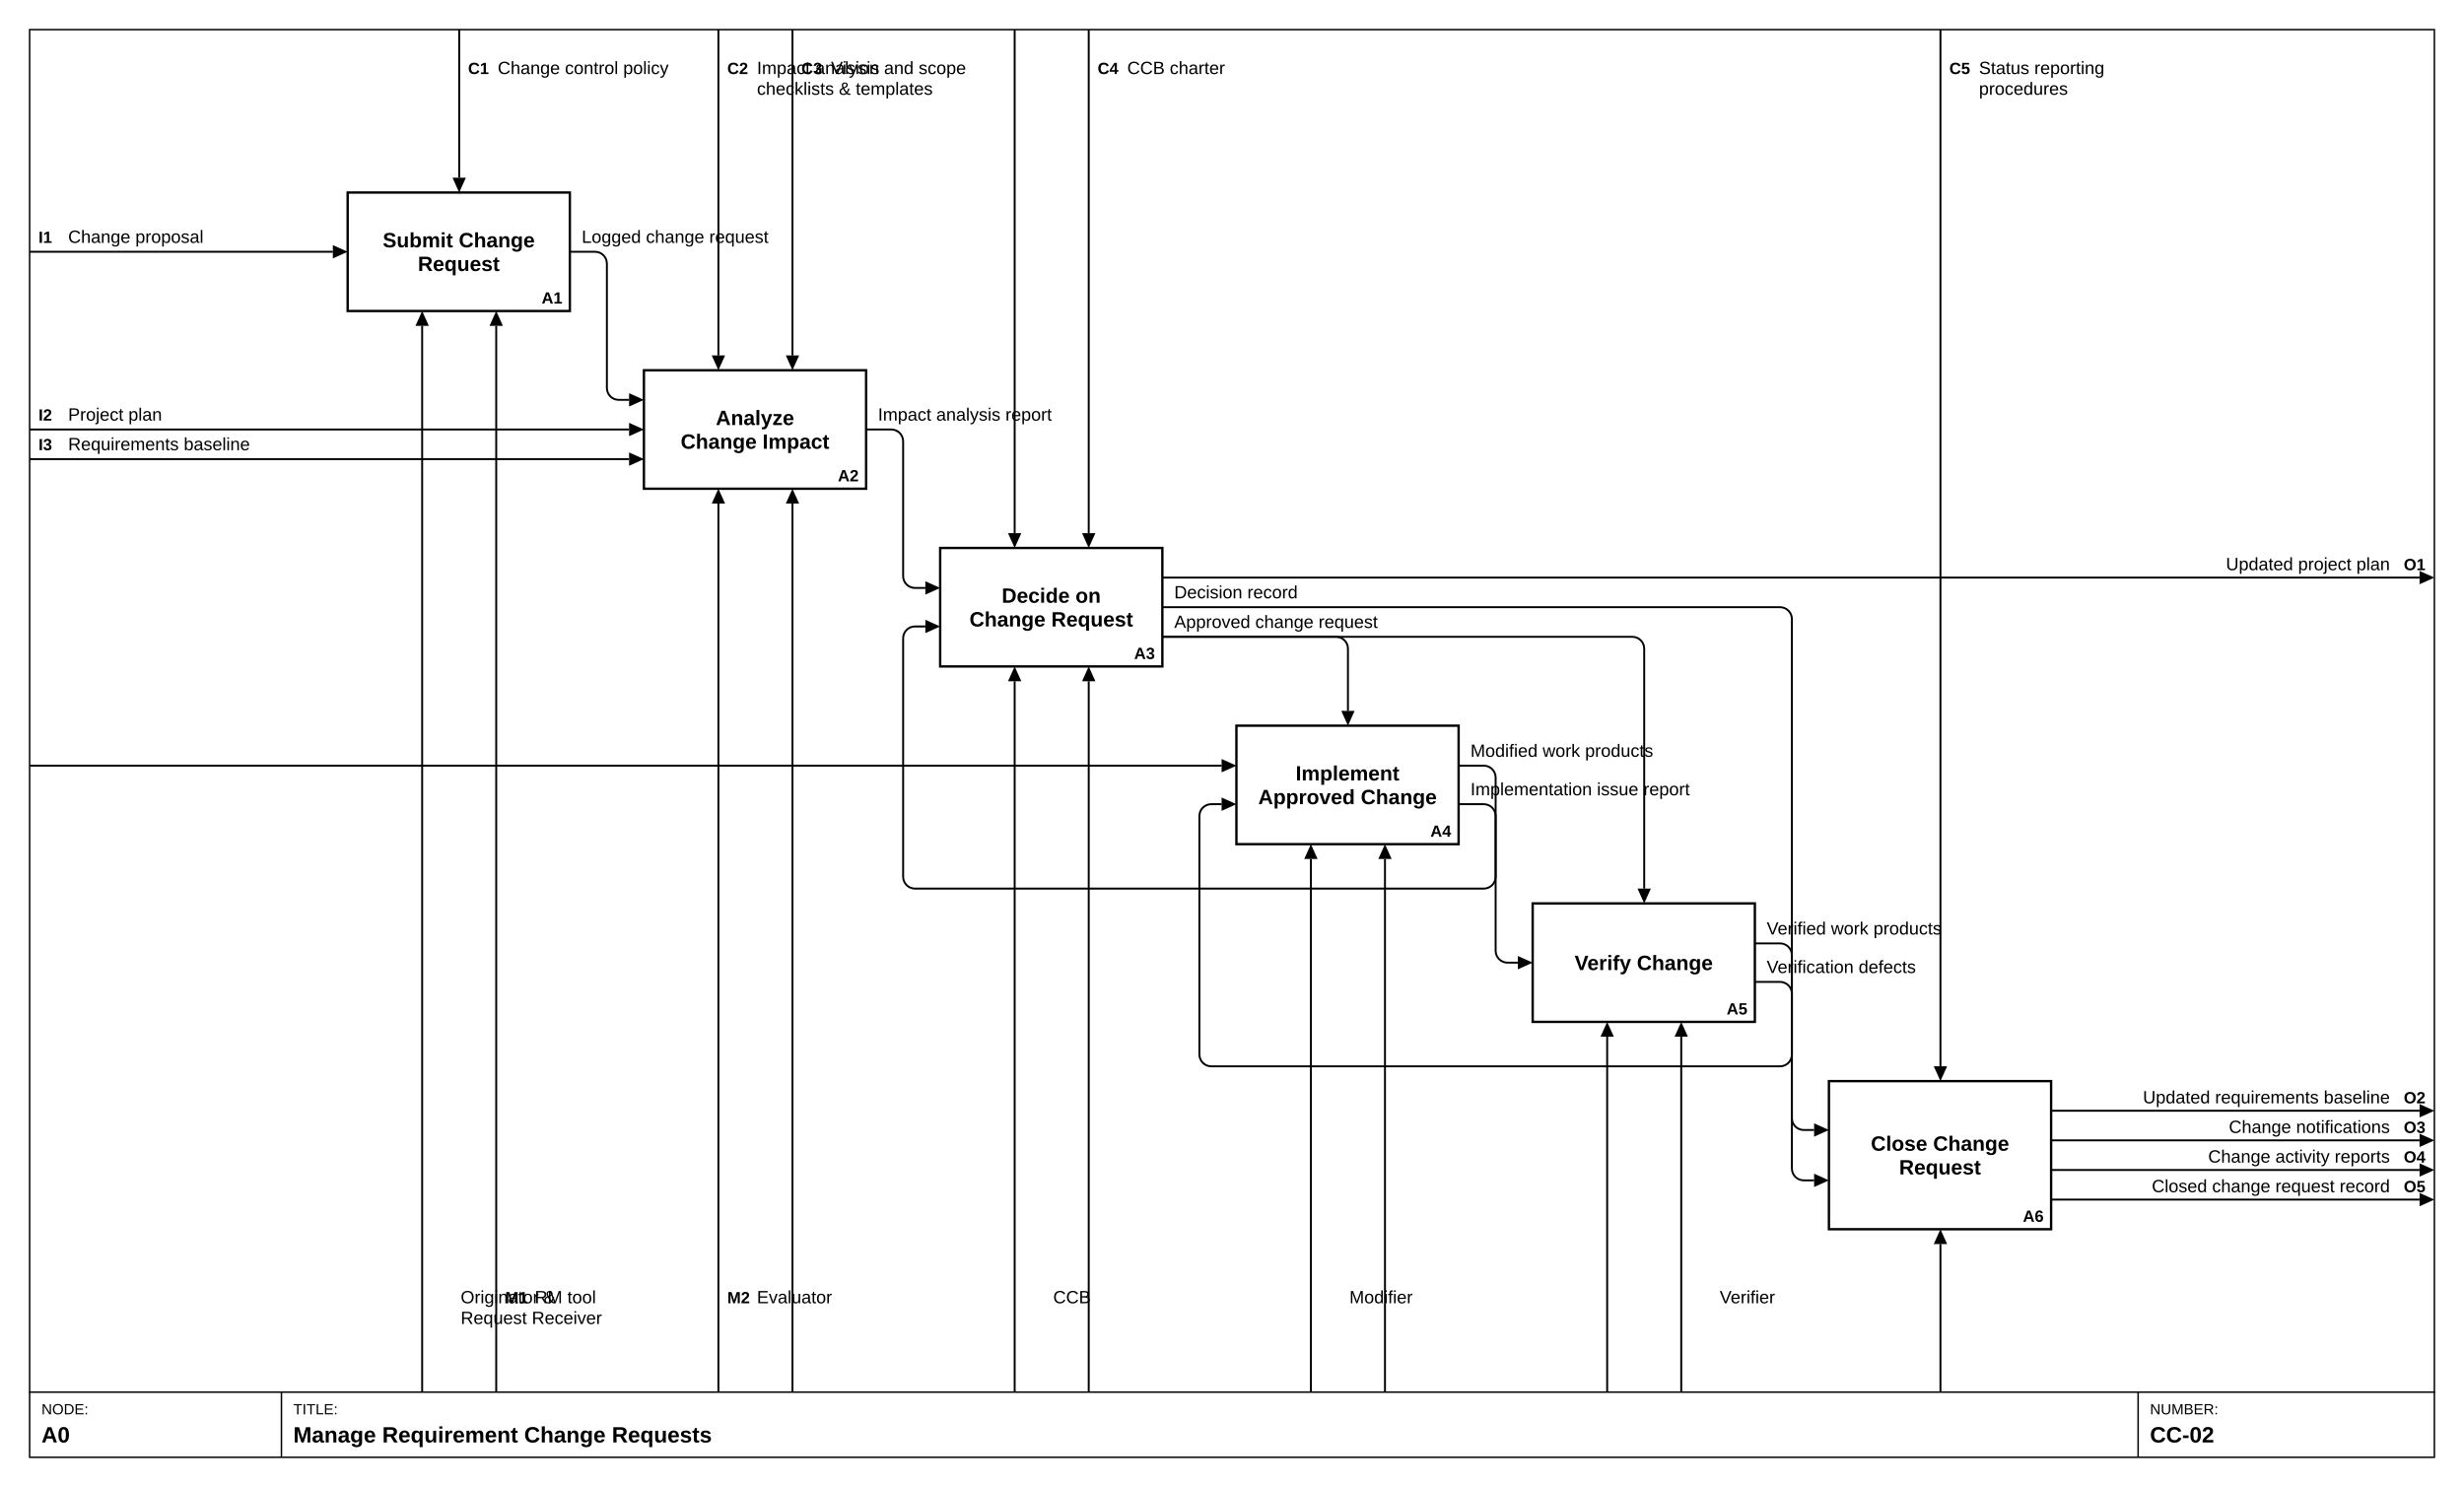
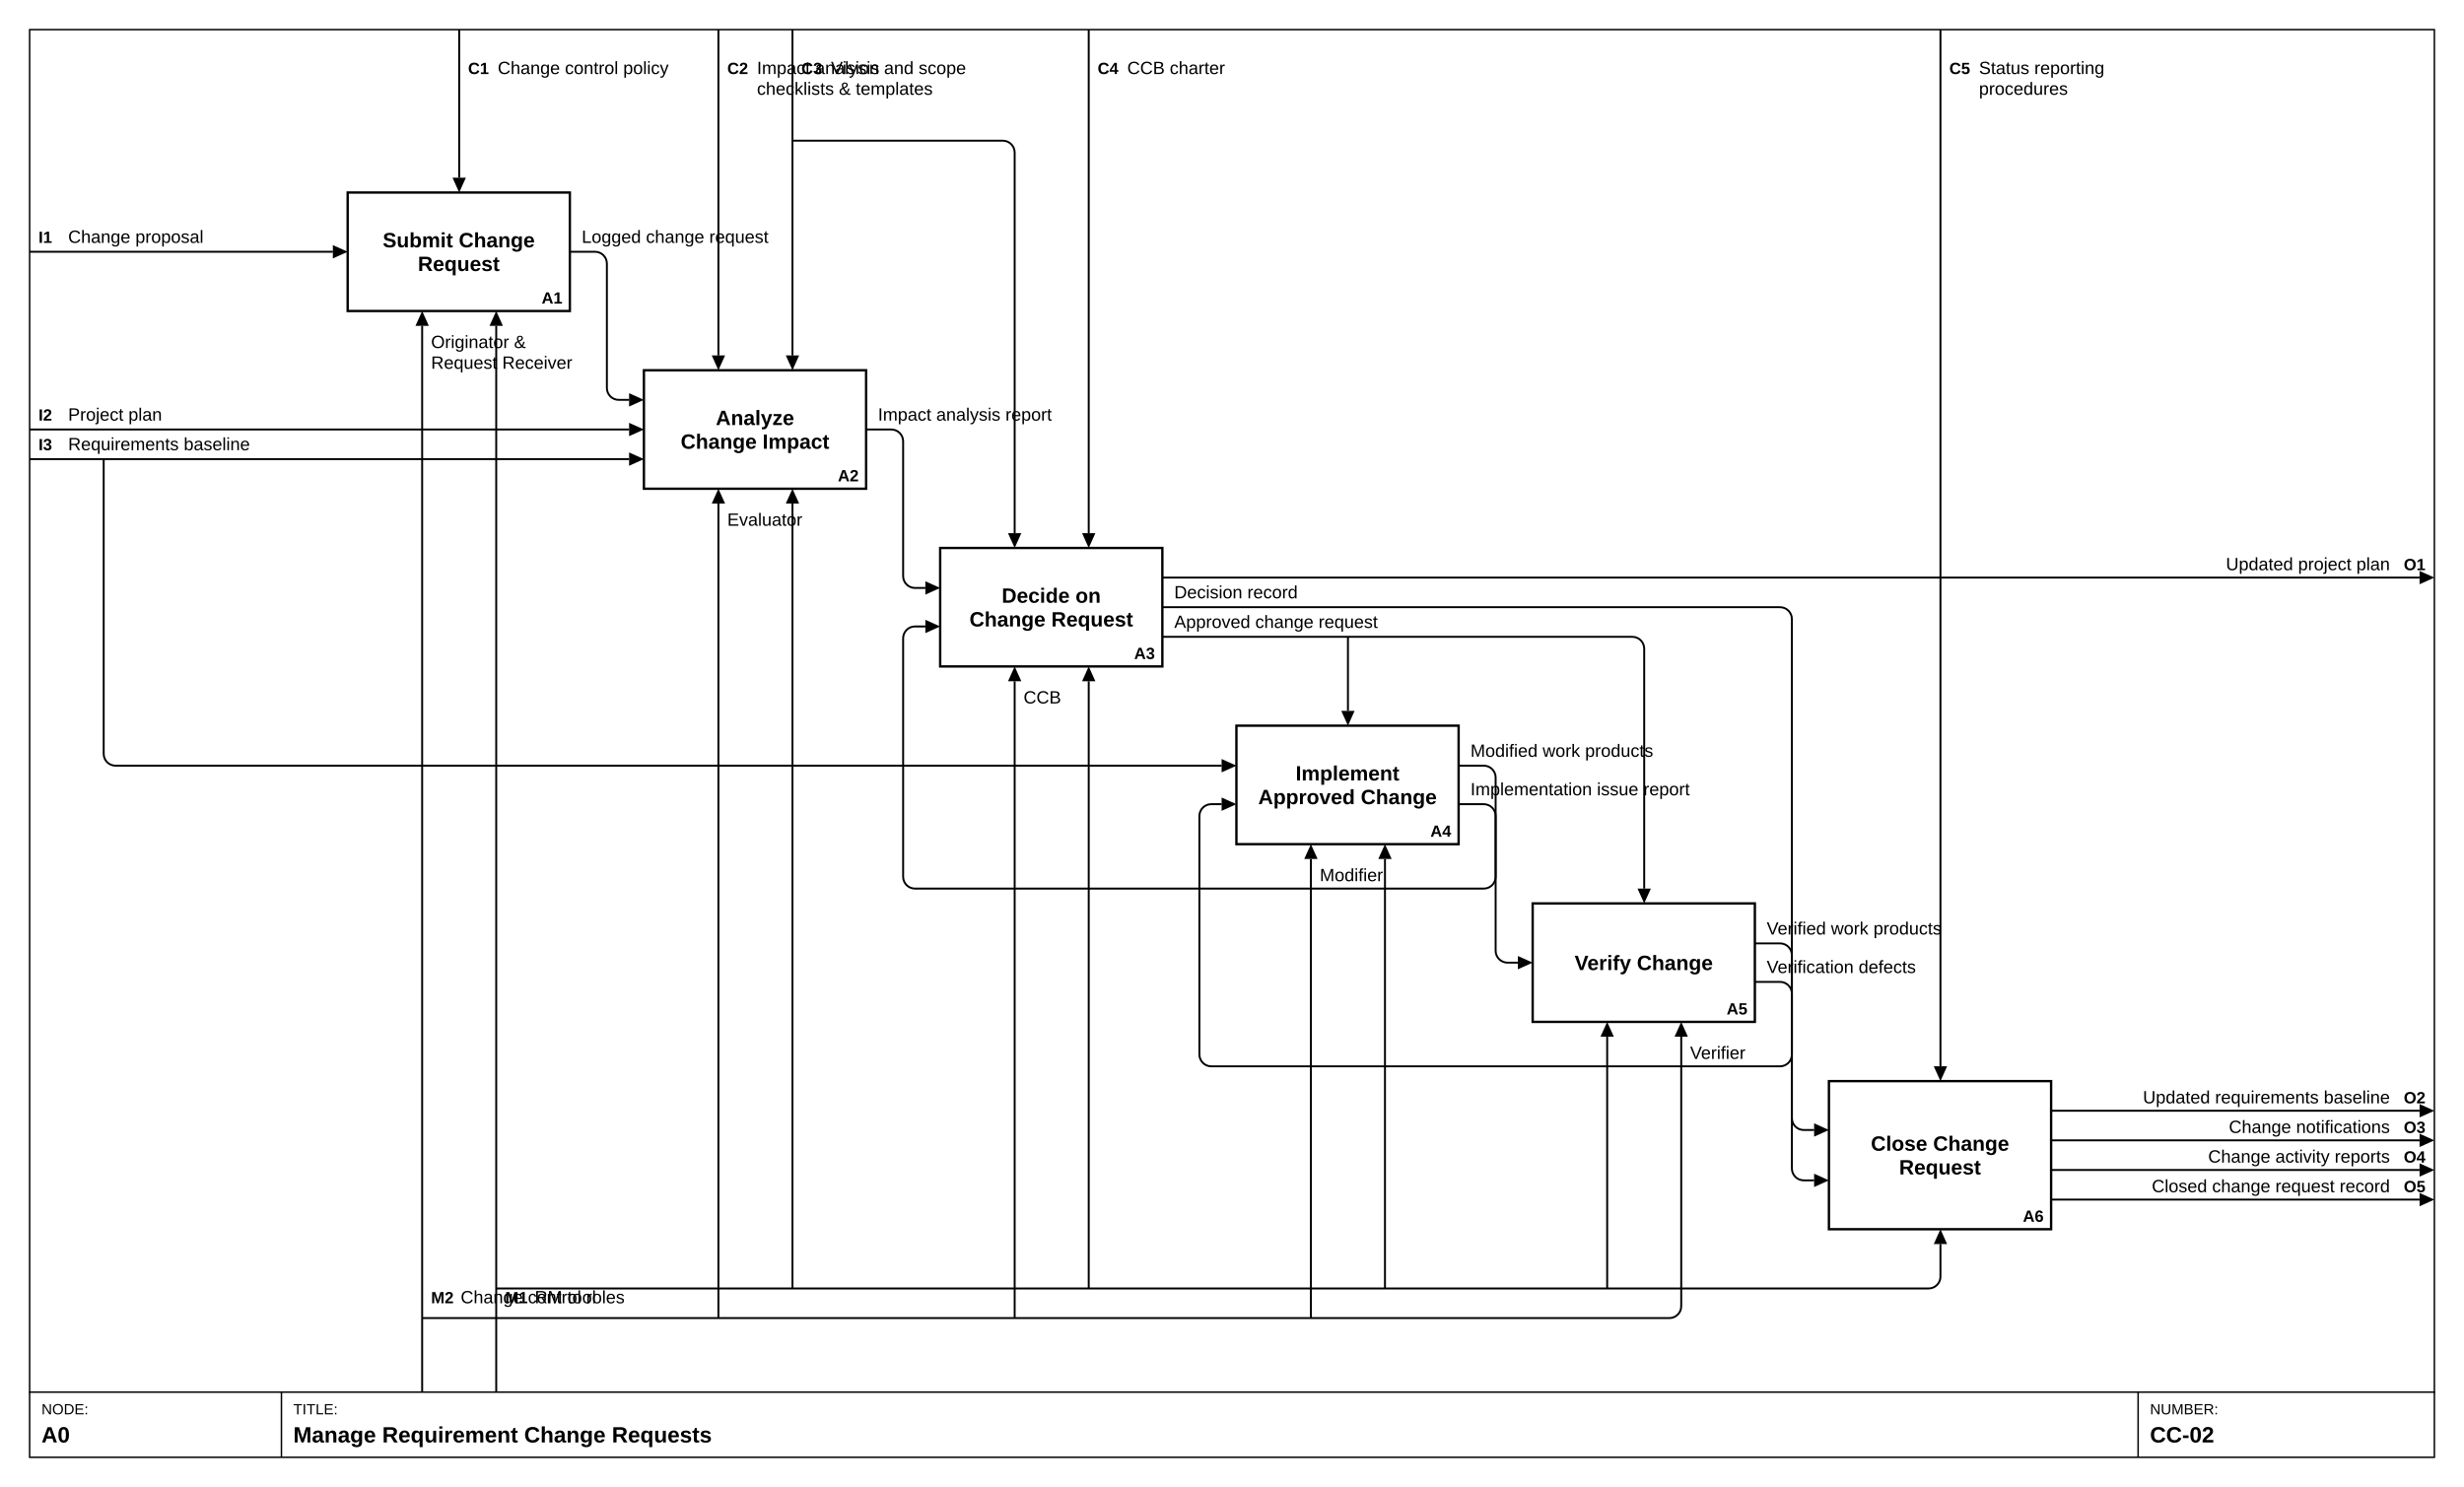
<svg xmlns="http://www.w3.org/2000/svg" width="1663.45" height="1004" viewBox="0 0 1663.45 1004">
  <rect width="1663.45" height="1004" fill="#fff" />
  <rect x="20" y="20" width="1623.45" height="920" fill="none" stroke="#000" stroke-width="1" />
  <rect x="234.71" y="130" width="150" height="80" fill="#fff" stroke="#000" stroke-width="1.6" />
  <text x="309.71" y="167" font-family="Liberation Sans, Arial, Helvetica, sans-serif" font-size="14" text-anchor="middle" font-weight="bold" fill="#000">Submit Change</text>
  <text x="309.71" y="183" font-family="Liberation Sans, Arial, Helvetica, sans-serif" font-size="14" text-anchor="middle" font-weight="bold" fill="#000">Request</text>
  <text x="379.71" y="205" font-family="Liberation Sans, Arial, Helvetica, sans-serif" font-size="11" text-anchor="end" font-weight="bold" fill="#000">A1</text>
  <rect x="434.71" y="250" width="150" height="80" fill="#fff" stroke="#000" stroke-width="1.6" />
  <text x="509.71" y="287" font-family="Liberation Sans, Arial, Helvetica, sans-serif" font-size="14" text-anchor="middle" font-weight="bold" fill="#000">Analyze</text>
  <text x="509.71" y="303" font-family="Liberation Sans, Arial, Helvetica, sans-serif" font-size="14" text-anchor="middle" font-weight="bold" fill="#000">Change Impact</text>
  <text x="579.71" y="325" font-family="Liberation Sans, Arial, Helvetica, sans-serif" font-size="11" text-anchor="end" font-weight="bold" fill="#000">A2</text>
  <rect x="634.71" y="370" width="150" height="80" fill="#fff" stroke="#000" stroke-width="1.6" />
  <text x="709.71" y="407" font-family="Liberation Sans, Arial, Helvetica, sans-serif" font-size="14" text-anchor="middle" font-weight="bold" fill="#000">Decide on</text>
  <text x="709.71" y="423" font-family="Liberation Sans, Arial, Helvetica, sans-serif" font-size="14" text-anchor="middle" font-weight="bold" fill="#000">Change Request</text>
  <text x="779.71" y="445" font-family="Liberation Sans, Arial, Helvetica, sans-serif" font-size="11" text-anchor="end" font-weight="bold" fill="#000">A3</text>
  <rect x="834.71" y="490" width="150" height="80" fill="#fff" stroke="#000" stroke-width="1.6" />
  <text x="909.71" y="527" font-family="Liberation Sans, Arial, Helvetica, sans-serif" font-size="14" text-anchor="middle" font-weight="bold" fill="#000">Implement</text>
  <text x="909.71" y="543" font-family="Liberation Sans, Arial, Helvetica, sans-serif" font-size="14" text-anchor="middle" font-weight="bold" fill="#000">Approved Change</text>
  <text x="979.71" y="565" font-family="Liberation Sans, Arial, Helvetica, sans-serif" font-size="11" text-anchor="end" font-weight="bold" fill="#000">A4</text>
  <rect x="1034.71" y="610" width="150" height="80" fill="#fff" stroke="#000" stroke-width="1.6" />
  <text x="1109.71" y="655" font-family="Liberation Sans, Arial, Helvetica, sans-serif" font-size="14" text-anchor="middle" font-weight="bold" fill="#000">Verify Change</text>
  <text x="1179.71" y="685" font-family="Liberation Sans, Arial, Helvetica, sans-serif" font-size="11" text-anchor="end" font-weight="bold" fill="#000">A5</text>
  <rect x="1234.71" y="730" width="150" height="100" fill="#fff" stroke="#000" stroke-width="1.6" />
  <text x="1309.71" y="777" font-family="Liberation Sans, Arial, Helvetica, sans-serif" font-size="14" text-anchor="middle" font-weight="bold" fill="#000">Close Change</text>
  <text x="1309.71" y="793" font-family="Liberation Sans, Arial, Helvetica, sans-serif" font-size="14" text-anchor="middle" font-weight="bold" fill="#000">Request</text>
  <text x="1379.71" y="825" font-family="Liberation Sans, Arial, Helvetica, sans-serif" font-size="11" text-anchor="end" font-weight="bold" fill="#000">A6</text>
  <path d="M20,170 L224.71,170" fill="none" stroke="#000" stroke-width="1.3" />
  <polygon points="234.71,170 224.71,174.5 224.71,165.5" fill="#000" />
-   <path d="M384.71,170 L401.71,170 A8,8 0 0 1 409.71,178 L409.71,262 A8,8 0 0 0 417.71,270 L424.71,270" fill="none" stroke="#000" stroke-width="1.3" />
-   <polygon points="434.71,270 424.71,274.5 424.71,265.5" fill="#000" />
  <path d="M20,290 L424.71,290" fill="none" stroke="#000" stroke-width="1.3" />
  <polygon points="434.71,290 424.71,294.5 424.71,285.5" fill="#000" />
  <path d="M310,20 L310,120" fill="none" stroke="#000" stroke-width="1.3" />
  <polygon points="310,130 305.5,120 314.5,120" fill="#000" />
  <path d="M485,20 L485,240" fill="none" stroke="#000" stroke-width="1.3" />
  <polygon points="485,250 480.5,240 489.5,240" fill="#000" />
  <path d="M535,20 L535,240" fill="none" stroke="#000" stroke-width="1.3" />
  <polygon points="535,250 530.5,240 539.5,240" fill="#000" />
-   <path d="M685,20 L685,360" fill="none" stroke="#000" stroke-width="1.3" />
+   <path d="M535,95 L677,95 A8,8 0 0 1 685,103 L685,360" fill="none" stroke="#000" stroke-width="1.3" />
  <polygon points="685,370 680.5,360 689.5,360" fill="#000" />
  <path d="M735,20 L735,360" fill="none" stroke="#000" stroke-width="1.3" />
  <polygon points="735,370 730.5,360 739.5,360" fill="#000" />
  <path d="M1310,20 L1310,720" fill="none" stroke="#000" stroke-width="1.3" />
  <polygon points="1310,730 1305.5,720 1314.5,720" fill="#000" />
  <path d="M20,310 L424.71,310" fill="none" stroke="#000" stroke-width="1.3" />
  <polygon points="434.71,310 424.71,314.5 424.71,305.5" fill="#000" />
-   <path d="M20,517 L824.71,517" fill="none" stroke="#000" stroke-width="1.3" />
+   <path d="M70,310 L70,509 A8,8 0 0 0 78,517 L824.71,517" fill="none" stroke="#000" stroke-width="1.3" />
  <polygon points="834.71,517 824.71,521.5 824.71,512.5" fill="#000" />
+   <path d="M285,940 L285,220" fill="none" stroke="#000" stroke-width="1.3" />
+   <polygon points="285,210 289.5,220 280.5,220" fill="#000" />
+   <path d="M485,890 L485,340" fill="none" stroke="#000" stroke-width="1.3" />
+   <polygon points="485,330 489.5,340 480.5,340" fill="#000" />
+   <path d="M685,890 L685,460" fill="none" stroke="#000" stroke-width="1.3" />
+   <polygon points="685,450 689.5,460 680.5,460" fill="#000" />
+   <path d="M885,890 L885,580" fill="none" stroke="#000" stroke-width="1.3" />
+   <polygon points="885,570 889.5,580 880.5,580" fill="#000" />
+   <path d="M285,890 L1127,890 A8,8 0 0 0 1135,882 L1135,700" fill="none" stroke="#000" stroke-width="1.3" />
+   <polygon points="1135,690 1139.5,700 1130.5,700" fill="#000" />
+   <path d="M335,940 L335,220" fill="none" stroke="#000" stroke-width="1.3" />
+   <polygon points="335,210 339.5,220 330.5,220" fill="#000" />
+   <path d="M535,870 L535,340" fill="none" stroke="#000" stroke-width="1.3" />
+   <polygon points="535,330 539.5,340 530.5,340" fill="#000" />
+   <path d="M735,870 L735,460" fill="none" stroke="#000" stroke-width="1.3" />
+   <polygon points="735,450 739.5,460 730.5,460" fill="#000" />
+   <path d="M935,870 L935,580" fill="none" stroke="#000" stroke-width="1.3" />
+   <polygon points="935,570 939.5,580 930.5,580" fill="#000" />
+   <path d="M1085,870 L1085,700" fill="none" stroke="#000" stroke-width="1.3" />
+   <polygon points="1085,690 1089.5,700 1080.5,700" fill="#000" />
+   <path d="M335,870 L1302,870 A8,8 0 0 0 1310,862 L1310,840" fill="none" stroke="#000" stroke-width="1.3" />
+   <polygon points="1310,830 1314.5,840 1305.5,840" fill="#000" />
+   <path d="M784.71,390 L1633.45,390" fill="none" stroke="#000" stroke-width="1.3" />
+   <polygon points="1643.45,390 1633.45,394.5 1633.45,385.5" fill="#000" />
+   <path d="M1384.71,750 L1633.45,750" fill="none" stroke="#000" stroke-width="1.3" />
+   <polygon points="1643.45,750 1633.45,754.5 1633.45,745.5" fill="#000" />
+   <path d="M1384.71,770 L1633.45,770" fill="none" stroke="#000" stroke-width="1.3" />
+   <polygon points="1643.45,770 1633.45,774.5 1633.45,765.5" fill="#000" />
+   <path d="M1384.71,790 L1633.45,790" fill="none" stroke="#000" stroke-width="1.3" />
+   <polygon points="1643.45,790 1633.45,794.5 1633.45,785.5" fill="#000" />
+   <path d="M1384.71,810 L1633.45,810" fill="none" stroke="#000" stroke-width="1.3" />
+   <polygon points="1643.45,810 1633.45,814.5 1633.45,805.5" fill="#000" />
+   <path d="M384.71,170 L401.71,170 A8,8 0 0 1 409.71,178 L409.71,262 A8,8 0 0 0 417.71,270 L424.71,270" fill="none" stroke="#000" stroke-width="1.3" />
+   <polygon points="434.71,270 424.71,274.5 424.71,265.5" fill="#000" />
  <path d="M584.71,290 L601.71,290 A8,8 0 0 1 609.71,298 L609.71,389 A8,8 0 0 0 617.71,397 L624.71,397" fill="none" stroke="#000" stroke-width="1.3" />
  <polygon points="634.71,397 624.71,401.5 624.71,392.5" fill="#000" />
-   <path d="M784.71,390 L1633.45,390" fill="none" stroke="#000" stroke-width="1.3" />
-   <polygon points="1643.45,390 1633.45,394.5 1633.45,385.5" fill="#000" />
  <path d="M784.71,410 L1201.71,410 A8,8 0 0 1 1209.71,418 L1209.71,755 A8,8 0 0 0 1217.71,763 L1224.71,763" fill="none" stroke="#000" stroke-width="1.3" />
  <polygon points="1234.71,763 1224.71,767.5 1224.71,758.5" fill="#000" />
-   <path d="M784.71,430 L902,430 A8,8 0 0 1 910,438 L910,480" fill="none" stroke="#000" stroke-width="1.3" />
+   <path d="M910,430 L910,480" fill="none" stroke="#000" stroke-width="1.3" />
  <polygon points="910,490 905.5,480 914.5,480" fill="#000" />
  <path d="M784.71,430 L1102,430 A8,8 0 0 1 1110,438 L1110,600" fill="none" stroke="#000" stroke-width="1.3" />
  <polygon points="1110,610 1105.5,600 1114.5,600" fill="#000" />
  <path d="M984.71,517 L1001.71,517 A8,8 0 0 1 1009.71,525 L1009.71,642 A8,8 0 0 0 1017.71,650 L1024.71,650" fill="none" stroke="#000" stroke-width="1.3" />
  <polygon points="1034.71,650 1024.71,654.5 1024.71,645.5" fill="#000" />
  <path d="M984.71,543 L1001.71,543 A8,8 0 0 1 1009.71,551 L1009.71,592 A8,8 0 0 1 1001.71,600 L617.71,600 A8,8 0 0 1 609.71,592 L609.71,431 A8,8 0 0 1 617.71,423 L624.71,423" fill="none" stroke="#000" stroke-width="1.3" />
  <polygon points="634.71,423 624.71,427.5 624.71,418.5" fill="#000" />
  <path d="M1184.71,637 L1201.71,637 A8,8 0 0 1 1209.71,645 L1209.71,789 A8,8 0 0 0 1217.71,797 L1224.71,797" fill="none" stroke="#000" stroke-width="1.3" />
  <polygon points="1234.71,797 1224.71,801.5 1224.71,792.5" fill="#000" />
  <path d="M1184.71,663 L1201.71,663 A8,8 0 0 1 1209.71,671 L1209.71,712 A8,8 0 0 1 1201.71,720 L817.71,720 A8,8 0 0 1 809.71,712 L809.71,551 A8,8 0 0 1 817.71,543 L824.71,543" fill="none" stroke="#000" stroke-width="1.3" />
  <polygon points="834.71,543 824.71,547.5 824.71,538.5" fill="#000" />
-   <path d="M1384.71,750 L1633.45,750" fill="none" stroke="#000" stroke-width="1.3" />
-   <polygon points="1643.45,750 1633.45,754.5 1633.45,745.5" fill="#000" />
-   <path d="M1384.71,770 L1633.45,770" fill="none" stroke="#000" stroke-width="1.3" />
-   <polygon points="1643.45,770 1633.45,774.5 1633.45,765.5" fill="#000" />
-   <path d="M1384.71,790 L1633.45,790" fill="none" stroke="#000" stroke-width="1.3" />
-   <polygon points="1643.45,790 1633.45,794.5 1633.45,785.5" fill="#000" />
-   <path d="M1384.71,810 L1633.45,810" fill="none" stroke="#000" stroke-width="1.3" />
-   <polygon points="1643.45,810 1633.45,814.5 1633.45,805.5" fill="#000" />
-   <path d="M485,940 L485,340" fill="none" stroke="#000" stroke-width="1.3" />
-   <polygon points="485,330 489.5,340 480.5,340" fill="#000" />
-   <path d="M285,940 L285,220" fill="none" stroke="#000" stroke-width="1.3" />
-   <polygon points="285,210 289.5,220 280.5,220" fill="#000" />
-   <path d="M885,940 L885,580" fill="none" stroke="#000" stroke-width="1.3" />
-   <polygon points="885,570 889.5,580 880.5,580" fill="#000" />
-   <path d="M685,940 L685,460" fill="none" stroke="#000" stroke-width="1.3" />
-   <polygon points="685,450 689.5,460 680.5,460" fill="#000" />
-   <path d="M335,940 L335,220" fill="none" stroke="#000" stroke-width="1.3" />
-   <polygon points="335,210 339.5,220 330.5,220" fill="#000" />
-   <path d="M535,940 L535,340" fill="none" stroke="#000" stroke-width="1.3" />
-   <polygon points="535,330 539.5,340 530.5,340" fill="#000" />
-   <path d="M735,940 L735,460" fill="none" stroke="#000" stroke-width="1.3" />
-   <polygon points="735,450 739.5,460 730.5,460" fill="#000" />
-   <path d="M935,940 L935,580" fill="none" stroke="#000" stroke-width="1.3" />
-   <polygon points="935,570 939.5,580 930.5,580" fill="#000" />
-   <path d="M1085,940 L1085,700" fill="none" stroke="#000" stroke-width="1.3" />
-   <polygon points="1085,690 1089.5,700 1080.5,700" fill="#000" />
-   <path d="M1310,940 L1310,840" fill="none" stroke="#000" stroke-width="1.3" />
-   <polygon points="1310,830 1314.5,840 1305.5,840" fill="#000" />
-   <path d="M1135,940 L1135,700" fill="none" stroke="#000" stroke-width="1.3" />
-   <polygon points="1135,690 1139.5,700 1130.5,700" fill="#000" />
  <text x="26" y="164" font-family="Liberation Sans, Arial, Helvetica, sans-serif" font-size="11" text-anchor="start" font-weight="bold" fill="#000">I1</text>
  <text x="46" y="164" font-family="Liberation Sans, Arial, Helvetica, sans-serif" font-size="12" text-anchor="start" font-weight="normal" fill="#000">Change proposal</text>
-   <text x="392.71" y="164" font-family="Liberation Sans, Arial, Helvetica, sans-serif" font-size="12" text-anchor="start" font-weight="normal" fill="#000">Logged change request</text>
  <text x="26" y="284" font-family="Liberation Sans, Arial, Helvetica, sans-serif" font-size="11" text-anchor="start" font-weight="bold" fill="#000">I2</text>
  <text x="46" y="284" font-family="Liberation Sans, Arial, Helvetica, sans-serif" font-size="12" text-anchor="start" font-weight="normal" fill="#000">Project plan</text>
  <text x="316" y="50" font-family="Liberation Sans, Arial, Helvetica, sans-serif" font-size="11" text-anchor="start" font-weight="bold" fill="#000">C1</text>
  <text x="336" y="50" font-family="Liberation Sans, Arial, Helvetica, sans-serif" font-size="12" text-anchor="start" font-weight="normal" fill="#000">Change control policy</text>
  <text x="491" y="50" font-family="Liberation Sans, Arial, Helvetica, sans-serif" font-size="11" text-anchor="start" font-weight="bold" fill="#000">C2</text>
  <text x="511" y="50" font-family="Liberation Sans, Arial, Helvetica, sans-serif" font-size="12" text-anchor="start" font-weight="normal" fill="#000">Impact analysis</text>
  <text x="511" y="64" font-family="Liberation Sans, Arial, Helvetica, sans-serif" font-size="12" text-anchor="start" font-weight="normal" fill="#000">checklists &amp; templates</text>
  <text x="541" y="50" font-family="Liberation Sans, Arial, Helvetica, sans-serif" font-size="11" text-anchor="start" font-weight="bold" fill="#000">C3</text>
  <text x="561" y="50" font-family="Liberation Sans, Arial, Helvetica, sans-serif" font-size="12" text-anchor="start" font-weight="normal" fill="#000">Vision and scope</text>
  <text x="741" y="50" font-family="Liberation Sans, Arial, Helvetica, sans-serif" font-size="11" text-anchor="start" font-weight="bold" fill="#000">C4</text>
  <text x="761" y="50" font-family="Liberation Sans, Arial, Helvetica, sans-serif" font-size="12" text-anchor="start" font-weight="normal" fill="#000">CCB charter</text>
  <text x="1316" y="50" font-family="Liberation Sans, Arial, Helvetica, sans-serif" font-size="11" text-anchor="start" font-weight="bold" fill="#000">C5</text>
  <text x="1336" y="50" font-family="Liberation Sans, Arial, Helvetica, sans-serif" font-size="12" text-anchor="start" font-weight="normal" fill="#000">Status reporting</text>
  <text x="1336" y="64" font-family="Liberation Sans, Arial, Helvetica, sans-serif" font-size="12" text-anchor="start" font-weight="normal" fill="#000">procedures</text>
  <text x="26" y="304" font-family="Liberation Sans, Arial, Helvetica, sans-serif" font-size="11" text-anchor="start" font-weight="bold" fill="#000">I3</text>
  <text x="46" y="304" font-family="Liberation Sans, Arial, Helvetica, sans-serif" font-size="12" text-anchor="start" font-weight="normal" fill="#000">Requirements baseline</text>
-   <text x="592.71" y="284" font-family="Liberation Sans, Arial, Helvetica, sans-serif" font-size="12" text-anchor="start" font-weight="normal" fill="#000">Impact analysis report</text>
+   <text x="291" y="880" font-family="Liberation Sans, Arial, Helvetica, sans-serif" font-size="11" text-anchor="start" font-weight="bold" fill="#000">M2</text>
+   <text x="311" y="880" font-family="Liberation Sans, Arial, Helvetica, sans-serif" font-size="12" text-anchor="start" font-weight="normal" fill="#000">Change control roles</text>
+   <text x="291" y="235" font-family="Liberation Sans, Arial, Helvetica, sans-serif" font-size="12" text-anchor="start" font-weight="normal" fill="#000">Originator &amp;</text>
+   <text x="291" y="249" font-family="Liberation Sans, Arial, Helvetica, sans-serif" font-size="12" text-anchor="start" font-weight="normal" fill="#000">Request Receiver</text>
+   <text x="491" y="355" font-family="Liberation Sans, Arial, Helvetica, sans-serif" font-size="12" text-anchor="start" font-weight="normal" fill="#000">Evaluator</text>
+   <text x="691" y="475" font-family="Liberation Sans, Arial, Helvetica, sans-serif" font-size="12" text-anchor="start" font-weight="normal" fill="#000">CCB</text>
+   <text x="891" y="595" font-family="Liberation Sans, Arial, Helvetica, sans-serif" font-size="12" text-anchor="start" font-weight="normal" fill="#000">Modifier</text>
+   <text x="1141" y="715" font-family="Liberation Sans, Arial, Helvetica, sans-serif" font-size="12" text-anchor="start" font-weight="normal" fill="#000">Verifier</text>
+   <text x="341" y="880" font-family="Liberation Sans, Arial, Helvetica, sans-serif" font-size="11" text-anchor="start" font-weight="bold" fill="#000">M1</text>
+   <text x="361" y="880" font-family="Liberation Sans, Arial, Helvetica, sans-serif" font-size="12" text-anchor="start" font-weight="normal" fill="#000">RM tool</text>
  <text x="1637.45" y="385" font-family="Liberation Sans, Arial, Helvetica, sans-serif" font-size="11" text-anchor="end" font-weight="bold" fill="#000">O1</text>
  <text x="1613.45" y="385" font-family="Liberation Sans, Arial, Helvetica, sans-serif" font-size="12" text-anchor="end" font-weight="normal" fill="#000">Updated project plan</text>
-   <text x="792.71" y="404" font-family="Liberation Sans, Arial, Helvetica, sans-serif" font-size="12" text-anchor="start" font-weight="normal" fill="#000">Decision record</text>
-   <text x="792.71" y="424" font-family="Liberation Sans, Arial, Helvetica, sans-serif" font-size="12" text-anchor="start" font-weight="normal" fill="#000">Approved change request</text>
-   <text x="992.71" y="511" font-family="Liberation Sans, Arial, Helvetica, sans-serif" font-size="12" text-anchor="start" font-weight="normal" fill="#000">Modified work products</text>
-   <text x="992.71" y="537" font-family="Liberation Sans, Arial, Helvetica, sans-serif" font-size="12" text-anchor="start" font-weight="normal" fill="#000">Implementation issue report</text>
-   <text x="1192.71" y="631" font-family="Liberation Sans, Arial, Helvetica, sans-serif" font-size="12" text-anchor="start" font-weight="normal" fill="#000">Verified work products</text>
-   <text x="1192.71" y="657" font-family="Liberation Sans, Arial, Helvetica, sans-serif" font-size="12" text-anchor="start" font-weight="normal" fill="#000">Verification defects</text>
  <text x="1637.45" y="745" font-family="Liberation Sans, Arial, Helvetica, sans-serif" font-size="11" text-anchor="end" font-weight="bold" fill="#000">O2</text>
  <text x="1613.45" y="745" font-family="Liberation Sans, Arial, Helvetica, sans-serif" font-size="12" text-anchor="end" font-weight="normal" fill="#000">Updated requirements baseline</text>
  <text x="1637.45" y="765" font-family="Liberation Sans, Arial, Helvetica, sans-serif" font-size="11" text-anchor="end" font-weight="bold" fill="#000">O3</text>
  <text x="1613.45" y="765" font-family="Liberation Sans, Arial, Helvetica, sans-serif" font-size="12" text-anchor="end" font-weight="normal" fill="#000">Change notifications</text>
  <text x="1637.45" y="785" font-family="Liberation Sans, Arial, Helvetica, sans-serif" font-size="11" text-anchor="end" font-weight="bold" fill="#000">O4</text>
  <text x="1613.45" y="785" font-family="Liberation Sans, Arial, Helvetica, sans-serif" font-size="12" text-anchor="end" font-weight="normal" fill="#000">Change activity reports</text>
  <text x="1637.45" y="805" font-family="Liberation Sans, Arial, Helvetica, sans-serif" font-size="11" text-anchor="end" font-weight="bold" fill="#000">O5</text>
  <text x="1613.45" y="805" font-family="Liberation Sans, Arial, Helvetica, sans-serif" font-size="12" text-anchor="end" font-weight="normal" fill="#000">Closed change request record</text>
-   <text x="491" y="880" font-family="Liberation Sans, Arial, Helvetica, sans-serif" font-size="11" text-anchor="start" font-weight="bold" fill="#000">M2</text>
-   <text x="511" y="880" font-family="Liberation Sans, Arial, Helvetica, sans-serif" font-size="12" text-anchor="start" font-weight="normal" fill="#000">Evaluator</text>
-   <text x="311" y="880" font-family="Liberation Sans, Arial, Helvetica, sans-serif" font-size="12" text-anchor="start" font-weight="normal" fill="#000">Originator &amp;</text>
-   <text x="311" y="894" font-family="Liberation Sans, Arial, Helvetica, sans-serif" font-size="12" text-anchor="start" font-weight="normal" fill="#000">Request Receiver</text>
-   <text x="911" y="880" font-family="Liberation Sans, Arial, Helvetica, sans-serif" font-size="12" text-anchor="start" font-weight="normal" fill="#000">Modifier</text>
-   <text x="711" y="880" font-family="Liberation Sans, Arial, Helvetica, sans-serif" font-size="12" text-anchor="start" font-weight="normal" fill="#000">CCB</text>
-   <text x="341" y="880" font-family="Liberation Sans, Arial, Helvetica, sans-serif" font-size="11" text-anchor="start" font-weight="bold" fill="#000">M1</text>
-   <text x="361" y="880" font-family="Liberation Sans, Arial, Helvetica, sans-serif" font-size="12" text-anchor="start" font-weight="normal" fill="#000">RM tool</text>
-   <text x="1161" y="880" font-family="Liberation Sans, Arial, Helvetica, sans-serif" font-size="12" text-anchor="start" font-weight="normal" fill="#000">Verifier</text>
+   <text x="392.71" y="164" font-family="Liberation Sans, Arial, Helvetica, sans-serif" font-size="12" text-anchor="start" font-weight="normal" fill="#000">Logged change request</text>
+   <text x="592.71" y="284" font-family="Liberation Sans, Arial, Helvetica, sans-serif" font-size="12" text-anchor="start" font-weight="normal" fill="#000">Impact analysis report</text>
+   <text x="792.71" y="404" font-family="Liberation Sans, Arial, Helvetica, sans-serif" font-size="12" text-anchor="start" font-weight="normal" fill="#000">Decision record</text>
+   <text x="792.71" y="424" font-family="Liberation Sans, Arial, Helvetica, sans-serif" font-size="12" text-anchor="start" font-weight="normal" fill="#000">Approved change request</text>
+   <text x="992.71" y="511" font-family="Liberation Sans, Arial, Helvetica, sans-serif" font-size="12" text-anchor="start" font-weight="normal" fill="#000">Modified work products</text>
+   <text x="992.71" y="537" font-family="Liberation Sans, Arial, Helvetica, sans-serif" font-size="12" text-anchor="start" font-weight="normal" fill="#000">Implementation issue report</text>
+   <text x="1192.71" y="631" font-family="Liberation Sans, Arial, Helvetica, sans-serif" font-size="12" text-anchor="start" font-weight="normal" fill="#000">Verified work products</text>
+   <text x="1192.71" y="657" font-family="Liberation Sans, Arial, Helvetica, sans-serif" font-size="12" text-anchor="start" font-weight="normal" fill="#000">Verification defects</text>
  <rect x="20" y="940" width="1623.45" height="44" fill="#fff" stroke="#000" />
  <line x1="190" y1="940" x2="190" y2="984" stroke="#000" />
  <line x1="1443.45" y1="940" x2="1443.45" y2="984" stroke="#000" />
  <text x="28" y="955" font-family="Liberation Sans, Arial, Helvetica, sans-serif" font-size="10" text-anchor="start" font-weight="normal" fill="#000">NODE:</text>
  <text x="28" y="974" font-family="Liberation Sans, Arial, Helvetica, sans-serif" font-size="15" text-anchor="start" font-weight="bold" fill="#000">A0</text>
  <text x="198" y="955" font-family="Liberation Sans, Arial, Helvetica, sans-serif" font-size="10" text-anchor="start" font-weight="normal" fill="#000">TITLE:</text>
  <text x="198" y="974" font-family="Liberation Sans, Arial, Helvetica, sans-serif" font-size="15" text-anchor="start" font-weight="bold" fill="#000">Manage Requirement Change Requests</text>
  <text x="1451.45" y="955" font-family="Liberation Sans, Arial, Helvetica, sans-serif" font-size="10" text-anchor="start" font-weight="normal" fill="#000">NUMBER:</text>
  <text x="1451.45" y="974" font-family="Liberation Sans, Arial, Helvetica, sans-serif" font-size="15" text-anchor="start" font-weight="bold" fill="#000">CC-02</text>
</svg>
